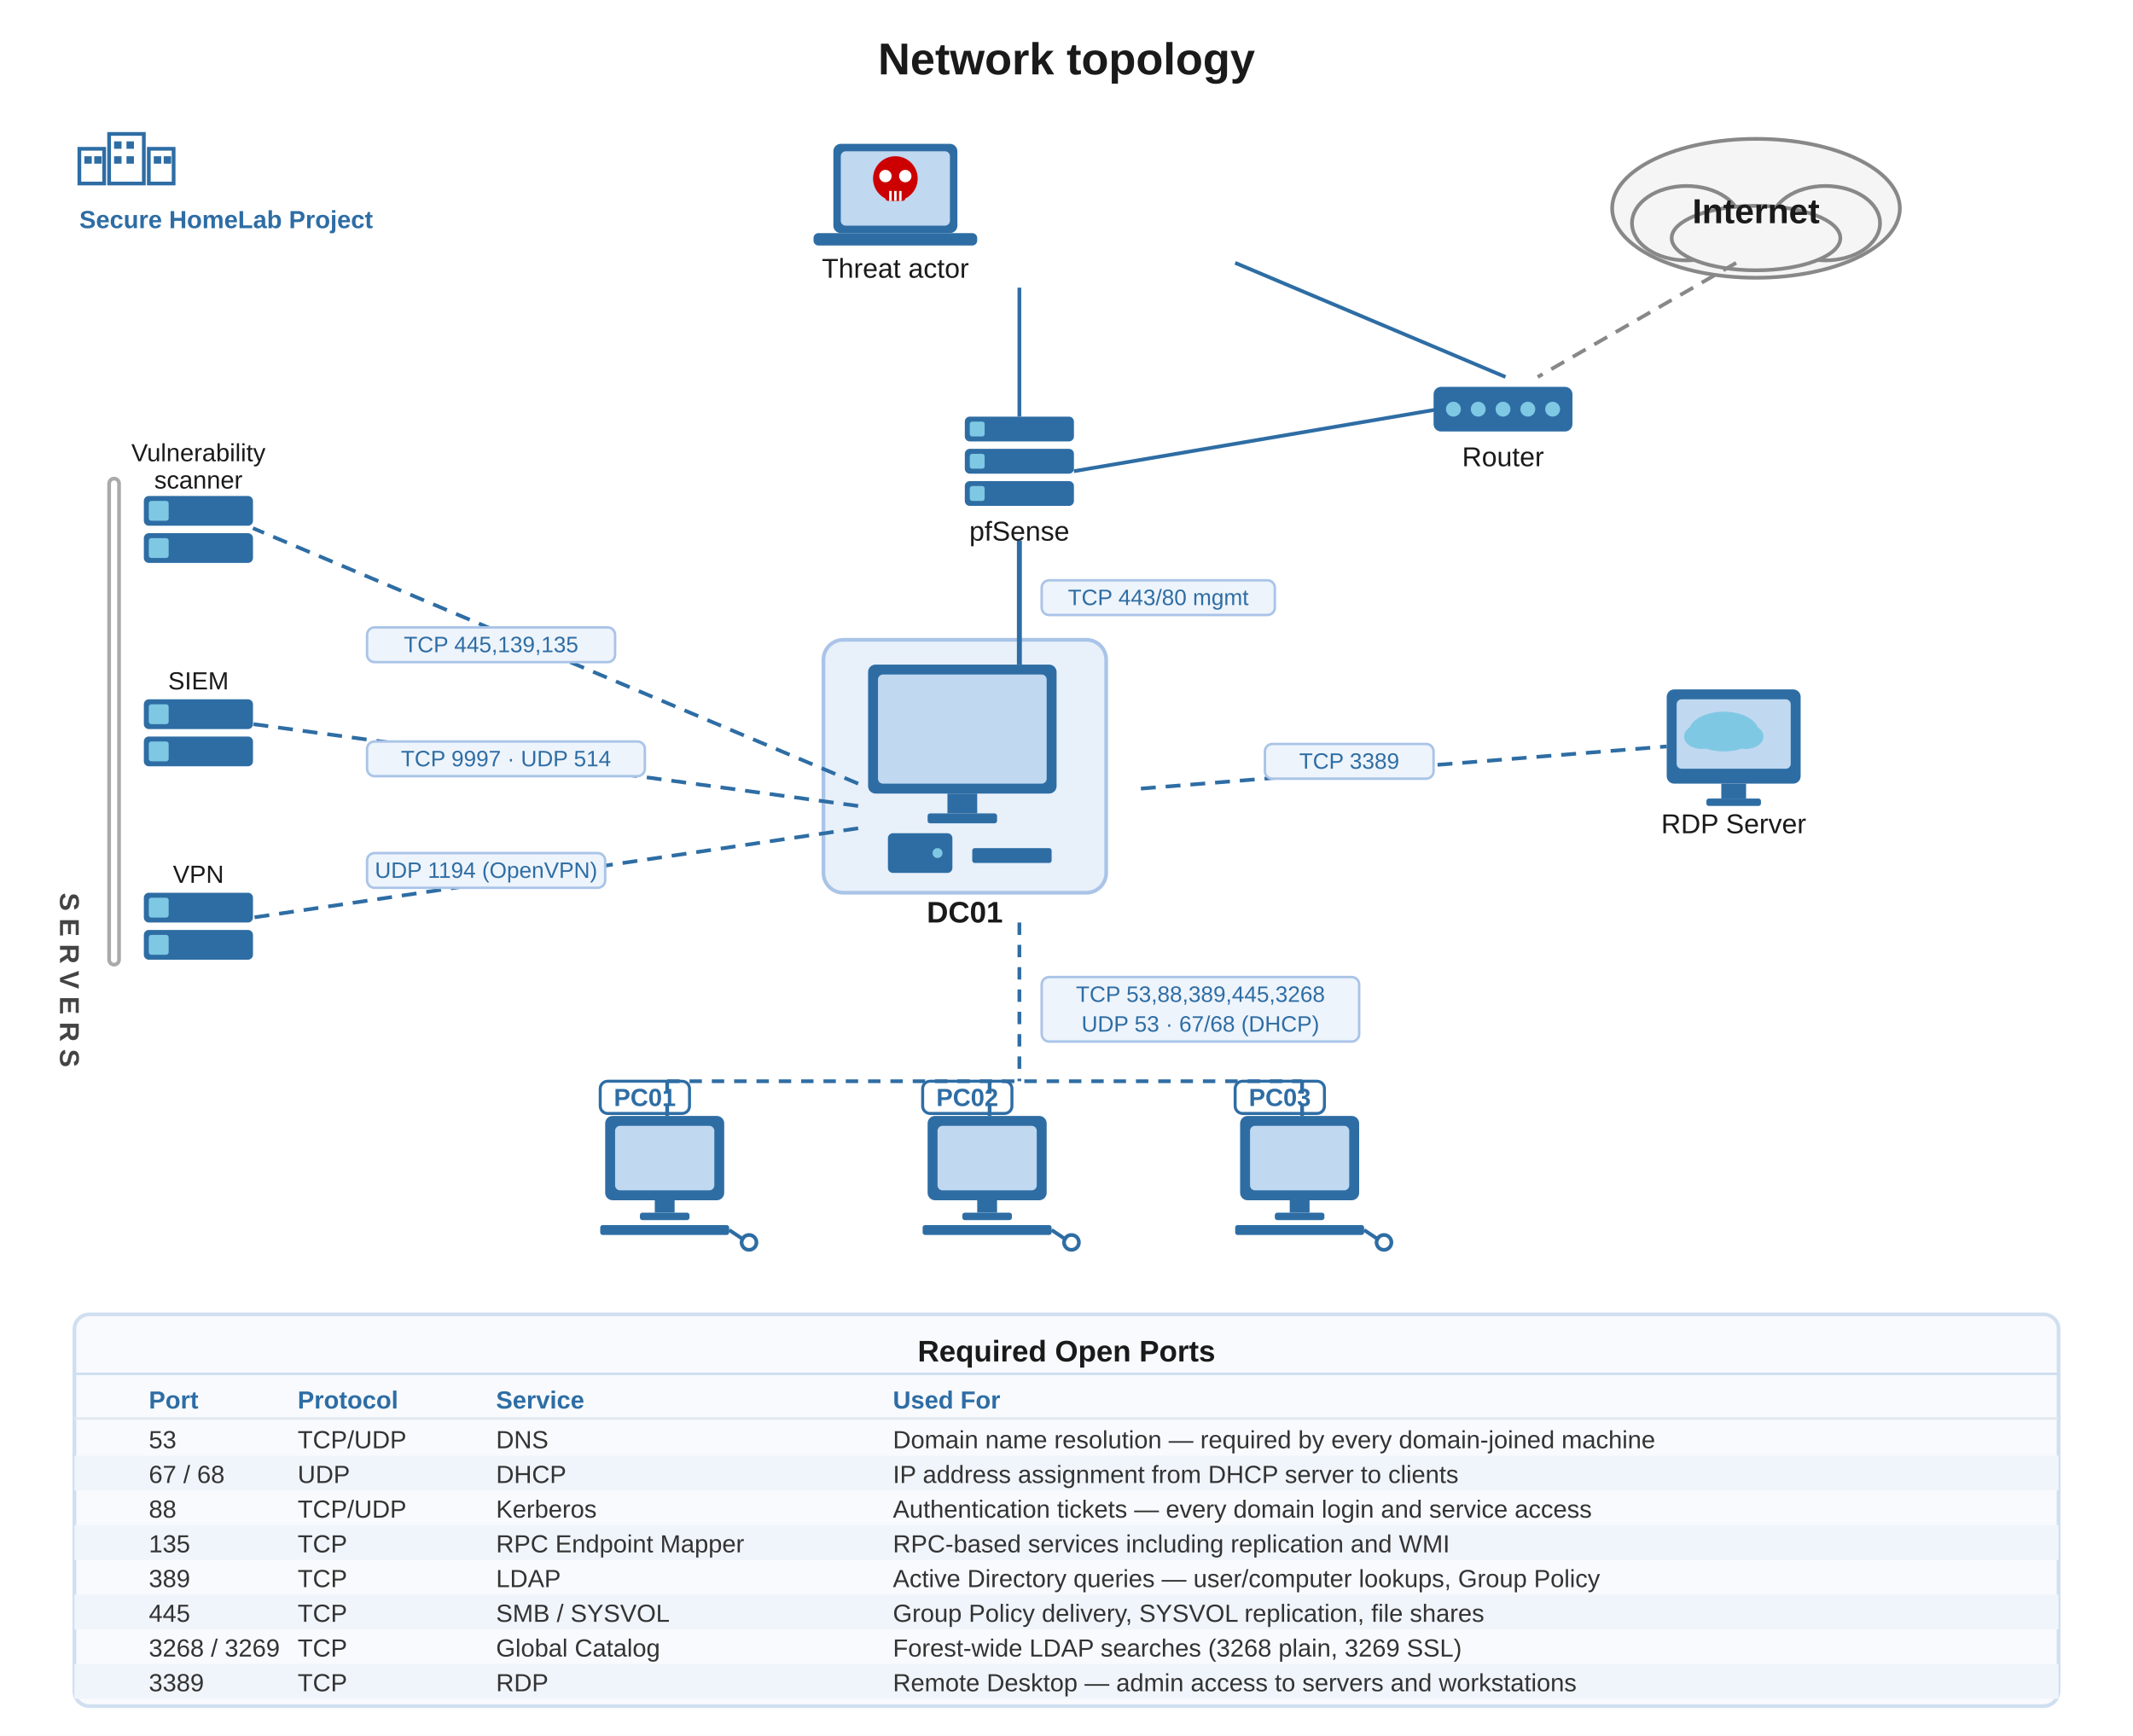
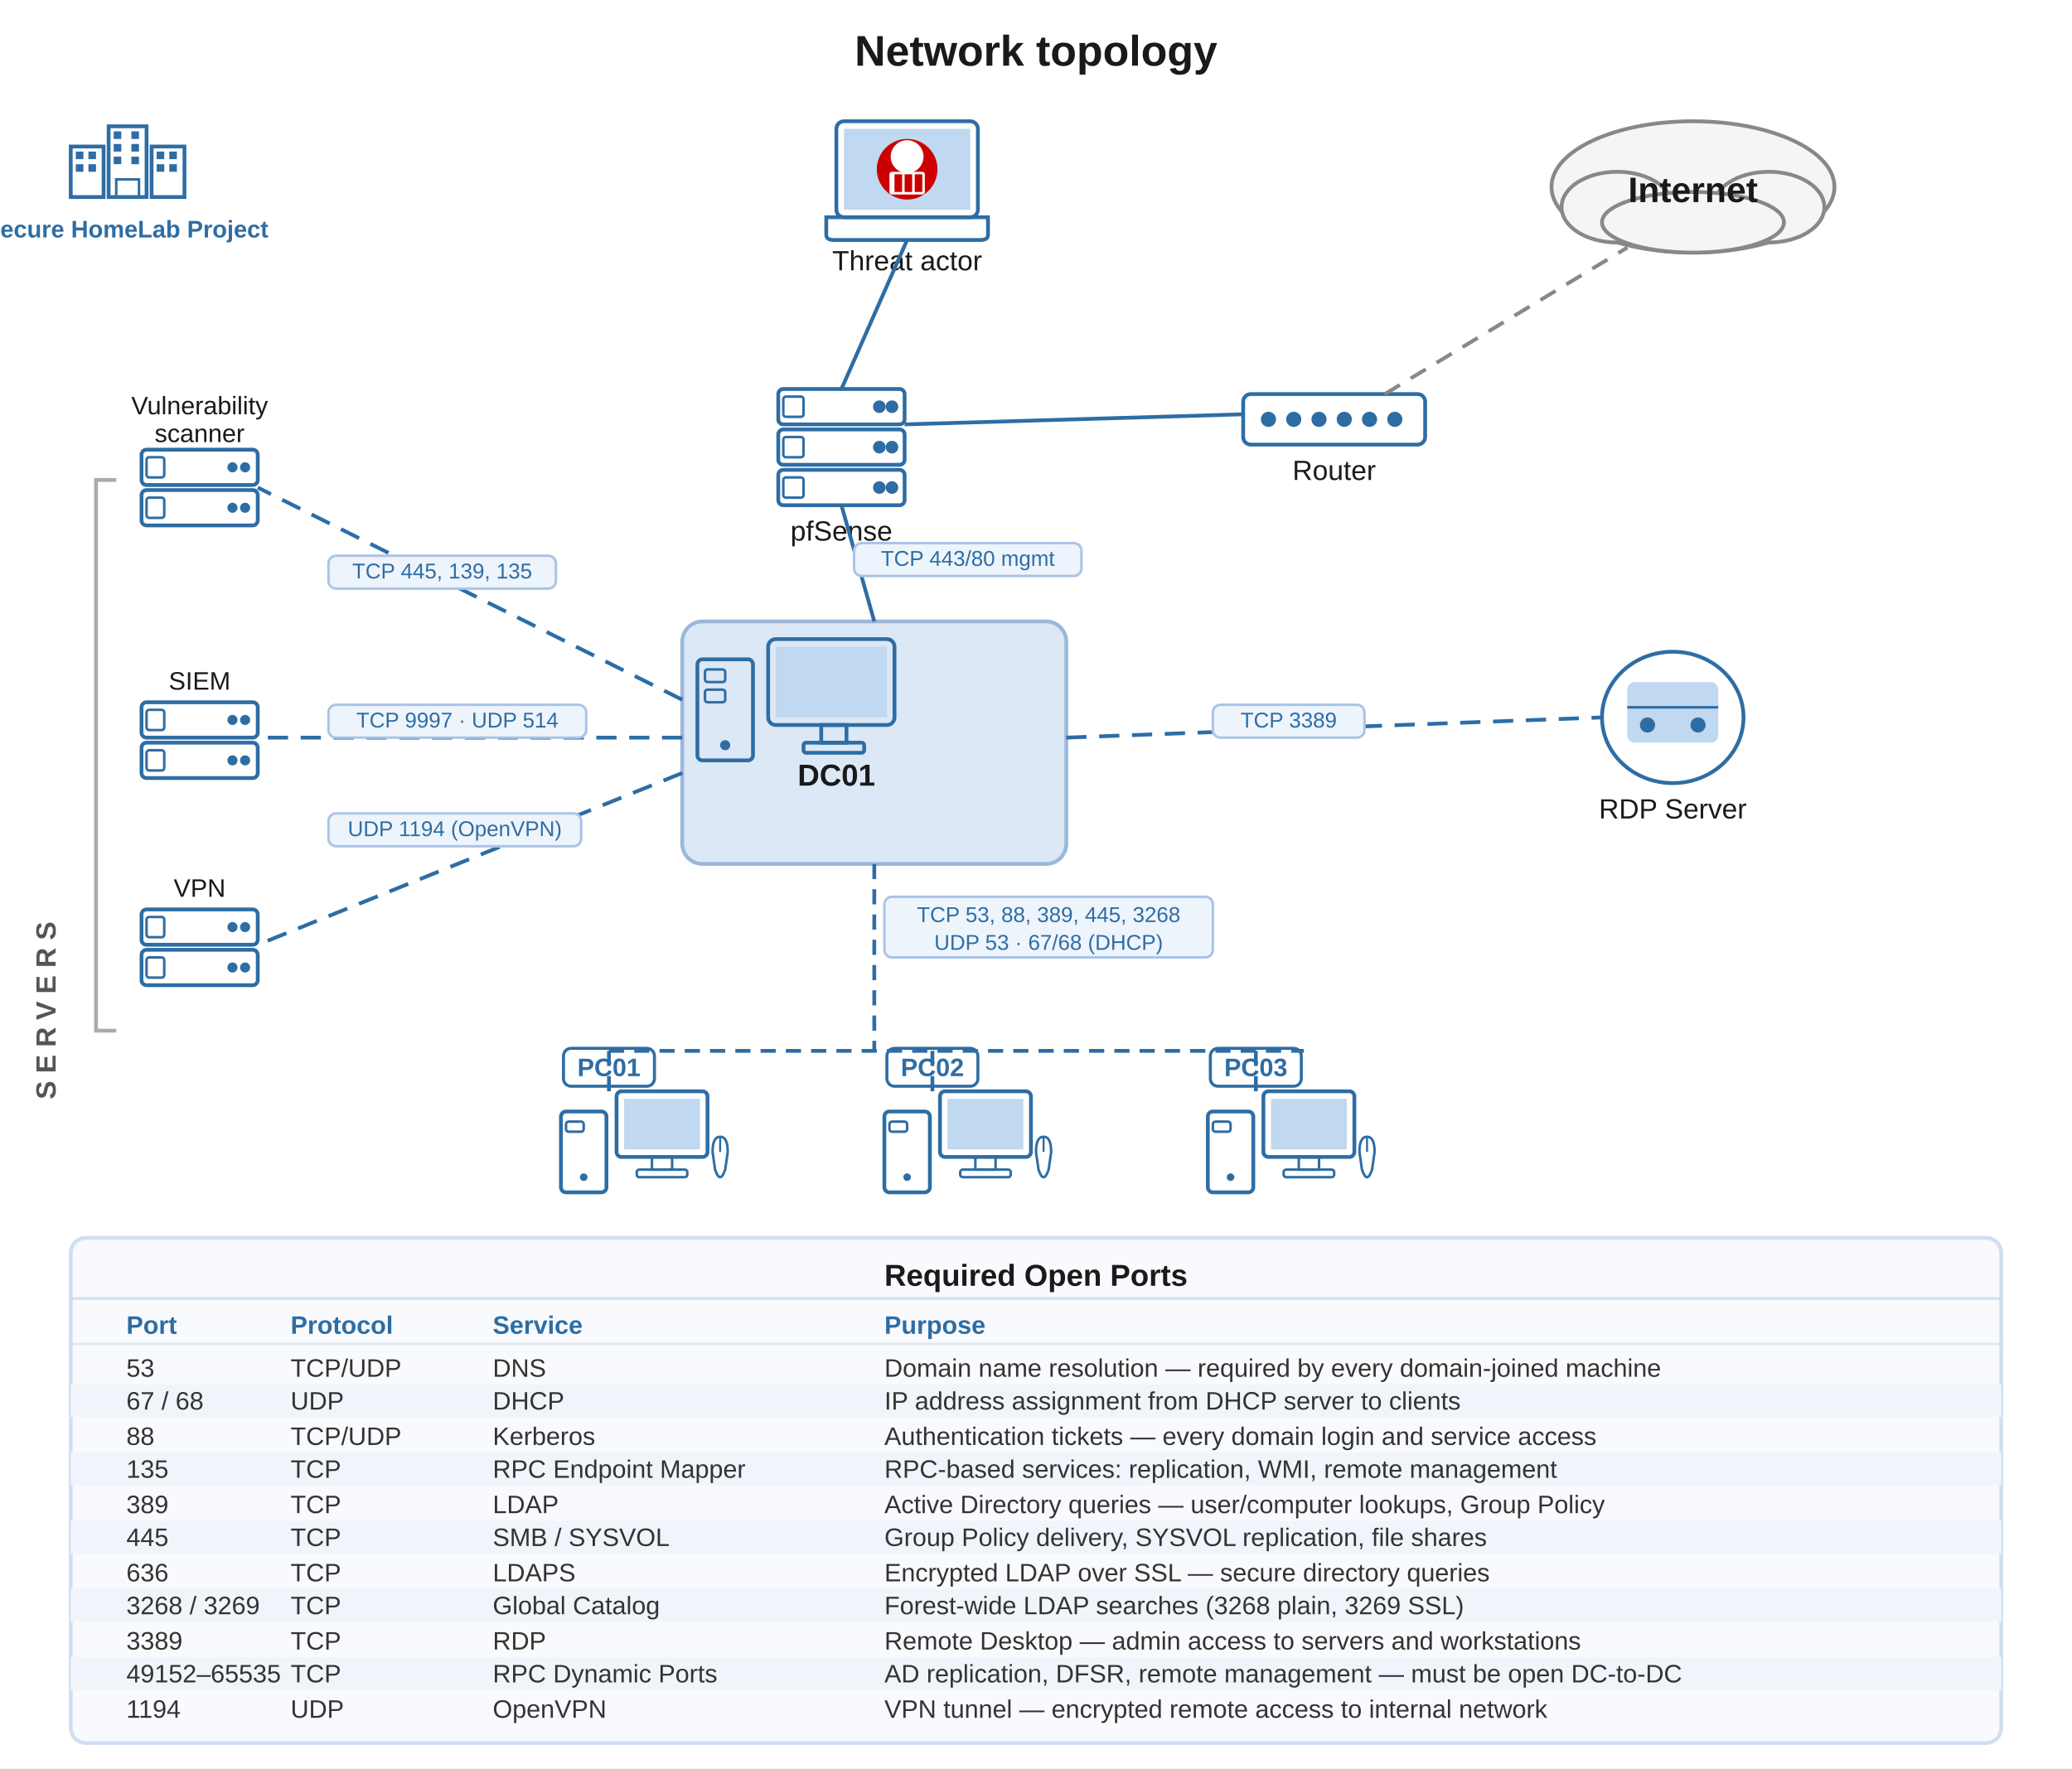
- <svg xmlns="http://www.w3.org/2000/svg" viewBox="0 0 860 700" font-family="Arial, sans-serif" font-size="12">
-   <rect width="860" height="700" fill="#ffffff" />
-   <text x="430" y="30" fill="#1a1a1a" font-size="18" font-weight="bold" text-anchor="middle">Network topology</text>
-   <g transform="translate(32,48)">
-     <rect x="0" y="12" width="10" height="14" fill="none" stroke="#2e6da4" stroke-width="1.5" />
-     <rect x="12" y="6" width="14" height="20" fill="none" stroke="#2e6da4" stroke-width="1.5" />
-     <rect x="28" y="12" width="10" height="14" fill="none" stroke="#2e6da4" stroke-width="1.5" />
-     <rect x="2" y="15" width="3" height="3" fill="#2e6da4" />
-     <rect x="6" y="15" width="3" height="3" fill="#2e6da4" />
-     <rect x="14" y="9" width="3" height="3" fill="#2e6da4" />
-     <rect x="19" y="9" width="3" height="3" fill="#2e6da4" />
-     <rect x="14" y="15" width="3" height="3" fill="#2e6da4" />
-     <rect x="19" y="15" width="3" height="3" fill="#2e6da4" />
-     <rect x="30" y="15" width="3" height="3" fill="#2e6da4" />
-     <rect x="34" y="15" width="3" height="3" fill="#2e6da4" />
-     <text x="0" y="44" fill="#2e6da4" font-size="10" font-weight="bold">Secure HomeLab Project</text>
-   </g>
-   <g transform="translate(648,48)">
-     <ellipse cx="60" cy="36" rx="58" ry="28" fill="#f5f5f5" stroke="#888" stroke-width="1.5" />
-     <ellipse cx="32" cy="42" rx="22" ry="15" fill="#f5f5f5" stroke="#888" stroke-width="1.5" />
-     <ellipse cx="88" cy="42" rx="22" ry="15" fill="#f5f5f5" stroke="#888" stroke-width="1.5" />
-     <ellipse cx="60" cy="48" rx="34" ry="13" fill="#f5f5f5" stroke="#888" stroke-width="1.5" />
-     <text x="60" y="42" fill="#1a1a1a" font-size="14" font-weight="bold" text-anchor="middle">Internet</text>
-   </g>
-   <g transform="translate(578,148)">
-     <rect x="0" y="8" width="56" height="18" rx="3" fill="#2e6da4" />
-     <circle cx="8" cy="17" r="3" fill="#7ec8e3" />
-     <circle cx="18" cy="17" r="3" fill="#7ec8e3" />
-     <circle cx="28" cy="17" r="3" fill="#7ec8e3" />
-     <circle cx="38" cy="17" r="3" fill="#7ec8e3" />
-     <circle cx="48" cy="17" r="3" fill="#7ec8e3" />
-     <text x="28" y="40" fill="#1a1a1a" font-size="11" text-anchor="middle">Router</text>
-   </g>
-   <g transform="translate(328,58)">
-     <rect x="8" y="0" width="50" height="36" rx="3" fill="#2e6da4" />
-     <rect x="11" y="3" width="44" height="30" rx="2" fill="#c0d8f0" />
-     <ellipse cx="33" cy="14" rx="9" ry="9" fill="#cc0000" />
-     <circle cx="29" cy="13" r="2.5" fill="white" />
-     <circle cx="37" cy="13" r="2.5" fill="white" />
-     <rect x="29" y="19" width="8" height="4" rx="1" fill="#cc0000" />
-     <line x1="31" y1="19" x2="31" y2="23" stroke="white" stroke-width="1" />
-     <line x1="33" y1="19" x2="33" y2="23" stroke="white" stroke-width="1" />
-     <line x1="35" y1="19" x2="35" y2="23" stroke="white" stroke-width="1" />
-     <rect x="0" y="36" width="66" height="5" rx="2" fill="#2e6da4" />
-     <text x="33" y="54" fill="#1a1a1a" font-size="11" text-anchor="middle">Threat actor</text>
-   </g>
-   <g transform="translate(389,168)">
-     <rect x="0" y="0" width="44" height="10" rx="2" fill="#2e6da4" />
-     <rect x="0" y="13" width="44" height="10" rx="2" fill="#2e6da4" />
-     <rect x="0" y="26" width="44" height="10" rx="2" fill="#2e6da4" />
-     <rect x="2" y="2" width="6" height="6" rx="1" fill="#7ec8e3" />
-     <rect x="2" y="15" width="6" height="6" rx="1" fill="#7ec8e3" />
-     <rect x="2" y="28" width="6" height="6" rx="1" fill="#7ec8e3" />
-     <text x="22" y="50" fill="#1a1a1a" font-size="11" text-anchor="middle">pfSense</text>
-   </g>
-   <g transform="translate(346,268)">
-     <rect x="-14" y="-10" width="114" height="102" rx="8" fill="#e8f0fa" stroke="#aac4e8" stroke-width="1.5" />
-     <rect x="4" y="0" width="76" height="52" rx="3" fill="#2e6da4" />
-     <rect x="8" y="4" width="68" height="44" rx="2" fill="#c0d8f0" />
-     <rect x="36" y="52" width="12" height="8" fill="#2e6da4" />
-     <rect x="28" y="60" width="28" height="4" rx="1" fill="#2e6da4" />
-     <rect x="12" y="68" width="26" height="16" rx="2" fill="#2e6da4" />
-     <circle cx="32" cy="76" r="2" fill="#7ec8e3" />
-     <rect x="46" y="74" width="32" height="6" rx="1" fill="#2e6da4" />
-     <text x="43" y="104" fill="#1a1a1a" font-size="12" font-weight="bold" text-anchor="middle">DC01</text>
-   </g>
-   <text x="28" y="360" fill="#444" font-size="11" font-weight="bold" writing-mode="tb" letter-spacing="3">SERVERS</text>
-   <g transform="translate(58,200)">
-     <rect x="0" y="0" width="44" height="12" rx="2" fill="#2e6da4" />
-     <rect x="0" y="15" width="44" height="12" rx="2" fill="#2e6da4" />
-     <rect x="2" y="2" width="8" height="8" rx="1" fill="#7ec8e3" />
-     <rect x="2" y="17" width="8" height="8" rx="1" fill="#7ec8e3" />
-     <text x="22" y="-14" fill="#1a1a1a" font-size="10" text-anchor="middle">Vulnerability</text>
-     <text x="22" y="-3" fill="#1a1a1a" font-size="10" text-anchor="middle">scanner</text>
-   </g>
-   <g transform="translate(58,282)">
-     <rect x="0" y="0" width="44" height="12" rx="2" fill="#2e6da4" />
-     <rect x="0" y="15" width="44" height="12" rx="2" fill="#2e6da4" />
-     <rect x="2" y="2" width="8" height="8" rx="1" fill="#7ec8e3" />
-     <rect x="2" y="17" width="8" height="8" rx="1" fill="#7ec8e3" />
-     <text x="22" y="-4" fill="#1a1a1a" font-size="10" text-anchor="middle">SIEM</text>
-   </g>
-   <g transform="translate(58,360)">
-     <rect x="0" y="0" width="44" height="12" rx="2" fill="#2e6da4" />
-     <rect x="0" y="15" width="44" height="12" rx="2" fill="#2e6da4" />
-     <rect x="2" y="2" width="8" height="8" rx="1" fill="#7ec8e3" />
-     <rect x="2" y="17" width="8" height="8" rx="1" fill="#7ec8e3" />
-     <text x="22" y="-4" fill="#1a1a1a" font-size="10" text-anchor="middle">VPN</text>
-   </g>
-   <rect x="44" y="193" width="4" height="196" rx="2" fill="none" stroke="#aaa" stroke-width="1.5" />
-   <g transform="translate(672,278)">
-     <rect x="0" y="0" width="54" height="38" rx="3" fill="#2e6da4" />
-     <rect x="4" y="4" width="46" height="28" rx="2" fill="#c0d8f0" />
-     <ellipse cx="23" cy="17" rx="14" ry="8" fill="#7ec8e3" />
-     <ellipse cx="14" cy="19" rx="7" ry="5" fill="#7ec8e3" />
-     <ellipse cx="32" cy="19" rx="7" ry="5" fill="#7ec8e3" />
-     <rect x="22" y="38" width="10" height="6" fill="#2e6da4" />
-     <rect x="16" y="44" width="22" height="3" rx="1" fill="#2e6da4" />
-     <text x="27" y="58" fill="#1a1a1a" font-size="11" text-anchor="middle">RDP Server</text>
-   </g>
-   <g transform="translate(242,450)">
-     <rect x="2" y="0" width="48" height="34" rx="3" fill="#2e6da4" />
-     <rect x="6" y="4" width="40" height="26" rx="2" fill="#c0d8f0" />
-     <rect x="22" y="34" width="8" height="5" fill="#2e6da4" />
-     <rect x="16" y="39" width="20" height="3" rx="1" fill="#2e6da4" />
-     <rect x="0" y="44" width="52" height="4" rx="1" fill="#2e6da4" />
-     <line x1="52" y1="46" x2="58" y2="50" stroke="#2e6da4" stroke-width="1.5" />
-     <circle cx="60" cy="51" r="3" fill="none" stroke="#2e6da4" stroke-width="1.5" />
-     <rect x="0" y="-14" width="36" height="13" rx="3" fill="white" stroke="#2e6da4" stroke-width="1.2" />
-     <text x="18" y="-4" fill="#2e6da4" font-size="10" text-anchor="middle" font-weight="bold">PC01</text>
-   </g>
-   <g transform="translate(372,450)">
-     <rect x="2" y="0" width="48" height="34" rx="3" fill="#2e6da4" />
-     <rect x="6" y="4" width="40" height="26" rx="2" fill="#c0d8f0" />
-     <rect x="22" y="34" width="8" height="5" fill="#2e6da4" />
-     <rect x="16" y="39" width="20" height="3" rx="1" fill="#2e6da4" />
-     <rect x="0" y="44" width="52" height="4" rx="1" fill="#2e6da4" />
-     <line x1="52" y1="46" x2="58" y2="50" stroke="#2e6da4" stroke-width="1.5" />
-     <circle cx="60" cy="51" r="3" fill="none" stroke="#2e6da4" stroke-width="1.5" />
-     <rect x="0" y="-14" width="36" height="13" rx="3" fill="white" stroke="#2e6da4" stroke-width="1.2" />
-     <text x="18" y="-4" fill="#2e6da4" font-size="10" text-anchor="middle" font-weight="bold">PC02</text>
-   </g>
-   <g transform="translate(498,450)">
-     <rect x="2" y="0" width="48" height="34" rx="3" fill="#2e6da4" />
-     <rect x="6" y="4" width="40" height="26" rx="2" fill="#c0d8f0" />
-     <rect x="22" y="34" width="8" height="5" fill="#2e6da4" />
-     <rect x="16" y="39" width="20" height="3" rx="1" fill="#2e6da4" />
-     <rect x="0" y="44" width="52" height="4" rx="1" fill="#2e6da4" />
-     <line x1="52" y1="46" x2="58" y2="50" stroke="#2e6da4" stroke-width="1.5" />
-     <circle cx="60" cy="51" r="3" fill="none" stroke="#2e6da4" stroke-width="1.5" />
-     <rect x="0" y="-14" width="36" height="13" rx="3" fill="white" stroke="#2e6da4" stroke-width="1.2" />
-     <text x="18" y="-4" fill="#2e6da4" font-size="10" text-anchor="middle" font-weight="bold">PC03</text>
-   </g>
-   <line x1="700" y1="106" x2="620" y2="152" stroke="#888" stroke-width="1.5" stroke-dasharray="6,4" />
-   <line x1="498" y1="106" x2="607" y2="152" stroke="#2e6da4" stroke-width="1.5" />
-   <line x1="411" y1="116" x2="411" y2="168" stroke="#2e6da4" stroke-width="1.5" />
-   <line x1="580" y1="165" x2="433" y2="190" stroke="#2e6da4" stroke-width="1.5" />
-   <line x1="411" y1="218" x2="411" y2="268" stroke="#2e6da4" stroke-width="2" />
-   <line x1="346" y1="316" x2="102" y2="213" stroke="#2e6da4" stroke-width="1.5" stroke-dasharray="6,4" />
-   <line x1="346" y1="325" x2="102" y2="292" stroke="#2e6da4" stroke-width="1.5" stroke-dasharray="6,4" />
-   <line x1="346" y1="334" x2="102" y2="370" stroke="#2e6da4" stroke-width="1.5" stroke-dasharray="6,4" />
-   <line x1="460" y1="318" x2="672" y2="301" stroke="#2e6da4" stroke-width="1.5" stroke-dasharray="6,4" />
-   <line x1="411" y1="372" x2="411" y2="436" stroke="#2e6da4" stroke-width="1.5" stroke-dasharray="5,4" />
-   <line x1="269" y1="436" x2="525" y2="436" stroke="#2e6da4" stroke-width="1.5" stroke-dasharray="5,4" />
-   <line x1="269" y1="436" x2="269" y2="450" stroke="#2e6da4" stroke-width="1.5" stroke-dasharray="5,4" />
-   <line x1="399" y1="436" x2="399" y2="450" stroke="#2e6da4" stroke-width="1.5" stroke-dasharray="5,4" />
-   <line x1="525" y1="436" x2="525" y2="450" stroke="#2e6da4" stroke-width="1.5" stroke-dasharray="5,4" />
-   <rect x="420" y="234" width="94" height="14" rx="3" fill="#eef4fb" stroke="#aac4e8" stroke-width="1" />
-   <text x="467" y="244" fill="#2e6da4" font-size="9" text-anchor="middle">TCP 443/80 mgmt</text>
-   <rect x="148" y="253" width="100" height="14" rx="3" fill="#eef4fb" stroke="#aac4e8" stroke-width="1" />
-   <text x="198" y="263" fill="#2e6da4" font-size="9" text-anchor="middle">TCP 445,139,135</text>
-   <rect x="148" y="299" width="112" height="14" rx="3" fill="#eef4fb" stroke="#aac4e8" stroke-width="1" />
-   <text x="204" y="309" fill="#2e6da4" font-size="9" text-anchor="middle">TCP 9997 · UDP 514</text>
-   <rect x="148" y="344" width="96" height="14" rx="3" fill="#eef4fb" stroke="#aac4e8" stroke-width="1" />
-   <text x="196" y="354" fill="#2e6da4" font-size="9" text-anchor="middle">UDP 1194 (OpenVPN)</text>
-   <rect x="510" y="300" width="68" height="14" rx="3" fill="#eef4fb" stroke="#aac4e8" stroke-width="1" />
-   <text x="544" y="310" fill="#2e6da4" font-size="9" text-anchor="middle">TCP 3389</text>
-   <rect x="420" y="394" width="128" height="26" rx="3" fill="#eef4fb" stroke="#aac4e8" stroke-width="1" />
-   <text x="484" y="404" fill="#2e6da4" font-size="9" text-anchor="middle">TCP 53,88,389,445,3268</text>
-   <text x="484" y="416" fill="#2e6da4" font-size="9" text-anchor="middle">UDP 53 · 67/68 (DHCP)</text>
-   <rect x="30" y="530" width="800" height="158" rx="6" fill="#f8fafd" stroke="#d0dff0" stroke-width="1.5" />
-   <text x="430" y="549" fill="#1a1a1a" font-size="12" font-weight="bold" text-anchor="middle">Required Open Ports</text>
-   <line x1="30" y1="554" x2="830" y2="554" stroke="#d0dff0" stroke-width="1" />
-   <text x="60" y="568" fill="#2e6da4" font-size="10" font-weight="bold">Port</text>
-   <text x="120" y="568" fill="#2e6da4" font-size="10" font-weight="bold">Protocol</text>
-   <text x="200" y="568" fill="#2e6da4" font-size="10" font-weight="bold">Service</text>
-   <text x="360" y="568" fill="#2e6da4" font-size="10" font-weight="bold">Used For</text>
-   <line x1="30" y1="572" x2="830" y2="572" stroke="#e0e8f0" stroke-width="1" />
-   <text x="60" y="584" fill="#333" font-size="10">53</text>
-   <text x="120" y="584" fill="#333" font-size="10">TCP/UDP</text>
-   <text x="200" y="584" fill="#333" font-size="10">DNS</text>
-   <text x="360" y="584" fill="#333" font-size="10">Domain name resolution — required by every domain-joined machine</text>
-   <rect x="30" y="587" width="800" height="14" fill="#f0f5fb" />
-   <text x="60" y="598" fill="#333" font-size="10">67 / 68</text>
-   <text x="120" y="598" fill="#333" font-size="10">UDP</text>
-   <text x="200" y="598" fill="#333" font-size="10">DHCP</text>
-   <text x="360" y="598" fill="#333" font-size="10">IP address assignment from DHCP server to clients</text>
-   <text x="60" y="612" fill="#333" font-size="10">88</text>
-   <text x="120" y="612" fill="#333" font-size="10">TCP/UDP</text>
-   <text x="200" y="612" fill="#333" font-size="10">Kerberos</text>
-   <text x="360" y="612" fill="#333" font-size="10">Authentication tickets — every domain login and service access</text>
-   <rect x="30" y="615" width="800" height="14" fill="#f0f5fb" />
-   <text x="60" y="626" fill="#333" font-size="10">135</text>
-   <text x="120" y="626" fill="#333" font-size="10">TCP</text>
-   <text x="200" y="626" fill="#333" font-size="10">RPC Endpoint Mapper</text>
-   <text x="360" y="626" fill="#333" font-size="10">RPC-based services including replication and WMI</text>
-   <text x="60" y="640" fill="#333" font-size="10">389</text>
-   <text x="120" y="640" fill="#333" font-size="10">TCP</text>
-   <text x="200" y="640" fill="#333" font-size="10">LDAP</text>
-   <text x="360" y="640" fill="#333" font-size="10">Active Directory queries — user/computer lookups, Group Policy</text>
-   <rect x="30" y="643" width="800" height="14" fill="#f0f5fb" />
-   <text x="60" y="654" fill="#333" font-size="10">445</text>
-   <text x="120" y="654" fill="#333" font-size="10">TCP</text>
-   <text x="200" y="654" fill="#333" font-size="10">SMB / SYSVOL</text>
-   <text x="360" y="654" fill="#333" font-size="10">Group Policy delivery, SYSVOL replication, file shares</text>
-   <text x="60" y="668" fill="#333" font-size="10">3268 / 3269</text>
-   <text x="120" y="668" fill="#333" font-size="10">TCP</text>
-   <text x="200" y="668" fill="#333" font-size="10">Global Catalog</text>
-   <text x="360" y="668" fill="#333" font-size="10">Forest-wide LDAP searches (3268 plain, 3269 SSL)</text>
-   <rect x="30" y="671" width="800" height="14" fill="#f0f5fb" />
-   <text x="60" y="682" fill="#333" font-size="10">3389</text>
-   <text x="120" y="682" fill="#333" font-size="10">TCP</text>
-   <text x="200" y="682" fill="#333" font-size="10">RDP</text>
-   <text x="360" y="682" fill="#333" font-size="10">Remote Desktop — admin access to servers and workstations</text>
+ <svg xmlns="http://www.w3.org/2000/svg" viewBox="0 0 820 700" font-family="Arial, sans-serif">
+   <rect width="820" height="700" fill="#ffffff" />
+   <text x="410" y="26" fill="#1a1a1a" font-size="17" font-weight="bold" text-anchor="middle">Network topology</text>
+   <g transform="translate(28,42)">
+     <rect x="0" y="16" width="13" height="20" fill="none" stroke="#2e6da4" stroke-width="1.5" />
+     <rect x="2" y="18" width="3" height="3" fill="#2e6da4" />
+     <rect x="7" y="18" width="3" height="3" fill="#2e6da4" />
+     <rect x="2" y="23" width="3" height="3" fill="#2e6da4" />
+     <rect x="7" y="23" width="3" height="3" fill="#2e6da4" />
+     <rect x="15" y="8" width="15" height="28" fill="none" stroke="#2e6da4" stroke-width="1.5" />
+     <rect x="17" y="10" width="3" height="3" fill="#2e6da4" />
+     <rect x="24" y="10" width="3" height="3" fill="#2e6da4" />
+     <rect x="17" y="15" width="3" height="3" fill="#2e6da4" />
+     <rect x="24" y="15" width="3" height="3" fill="#2e6da4" />
+     <rect x="17" y="20" width="3" height="3" fill="#2e6da4" />
+     <rect x="24" y="20" width="3" height="3" fill="#2e6da4" />
+     <rect x="18" y="29" width="9" height="7" fill="none" stroke="#2e6da4" stroke-width="1" />
+     <rect x="32" y="16" width="13" height="20" fill="none" stroke="#2e6da4" stroke-width="1.5" />
+     <rect x="34" y="18" width="3" height="3" fill="#2e6da4" />
+     <rect x="39" y="18" width="3" height="3" fill="#2e6da4" />
+     <rect x="34" y="23" width="3" height="3" fill="#2e6da4" />
+     <rect x="39" y="23" width="3" height="3" fill="#2e6da4" />
+     <text x="22" y="52" fill="#2e6da4" font-size="9.5" text-anchor="middle" font-weight="bold">Secure HomeLab Project</text>
+   </g>
+   <g transform="translate(327,48)">
+     <rect x="4" y="0" width="56" height="38" rx="3" fill="none" stroke="#2e6da4" stroke-width="1.5" />
+     <rect x="7" y="3" width="50" height="32" fill="#c0d8f0" />
+     <circle cx="32" cy="19" r="12" fill="#cc0000" />
+     <circle cx="32" cy="14" r="6.5" fill="white" />
+     <rect x="25" y="20" width="14" height="9" rx="1" fill="white" />
+     <rect x="27" y="21" width="3" height="7" fill="#cc0000" />
+     <rect x="31" y="21" width="3" height="7" fill="#cc0000" />
+     <rect x="35" y="21" width="3" height="7" fill="#cc0000" />
+     <path d="M0,38 L64,38 L64,45 Q64,47 61,47 L3,47 Q0,47 0,45 Z" fill="none" stroke="#2e6da4" stroke-width="1.5" />
+     <text x="32" y="59" fill="#1a1a1a" font-size="11" text-anchor="middle">Threat actor</text>
+   </g>
+   <g transform="translate(610,40)">
+     <ellipse cx="60" cy="34" rx="56" ry="26" fill="#f5f5f5" stroke="#888" stroke-width="1.5" />
+     <ellipse cx="30" cy="42" rx="22" ry="14" fill="#f5f5f5" stroke="#888" stroke-width="1.5" />
+     <ellipse cx="90" cy="42" rx="22" ry="14" fill="#f5f5f5" stroke="#888" stroke-width="1.5" />
+     <ellipse cx="60" cy="48" rx="36" ry="12" fill="#f5f5f5" stroke="#888" stroke-width="1.5" />
+     <text x="60" y="40" fill="#1a1a1a" font-size="14" font-weight="bold" text-anchor="middle">Internet</text>
+   </g>
+   <g transform="translate(308,154)">
+     <rect x="0" y="0" width="50" height="14" rx="2" fill="none" stroke="#2e6da4" stroke-width="1.5" />
+     <rect x="2" y="3" width="8" height="8" rx="1" fill="none" stroke="#2e6da4" stroke-width="1" />
+     <circle cx="40" cy="7" r="2.5" fill="#2e6da4" />
+     <circle cx="45" cy="7" r="2.5" fill="#2e6da4" />
+     <rect x="0" y="16" width="50" height="14" rx="2" fill="none" stroke="#2e6da4" stroke-width="1.5" />
+     <rect x="2" y="19" width="8" height="8" rx="1" fill="none" stroke="#2e6da4" stroke-width="1" />
+     <circle cx="40" cy="23" r="2.5" fill="#2e6da4" />
+     <circle cx="45" cy="23" r="2.5" fill="#2e6da4" />
+     <rect x="0" y="32" width="50" height="14" rx="2" fill="none" stroke="#2e6da4" stroke-width="1.5" />
+     <rect x="2" y="35" width="8" height="8" rx="1" fill="none" stroke="#2e6da4" stroke-width="1" />
+     <circle cx="40" cy="39" r="2.5" fill="#2e6da4" />
+     <circle cx="45" cy="39" r="2.5" fill="#2e6da4" />
+     <text x="25" y="60" fill="#1a1a1a" font-size="11" text-anchor="middle">pfSense</text>
+   </g>
+   <g transform="translate(492,156)">
+     <rect x="0" y="0" width="72" height="20" rx="3" fill="none" stroke="#2e6da4" stroke-width="1.5" />
+     <circle cx="10" cy="10" r="3" fill="#2e6da4" />
+     <circle cx="20" cy="10" r="3" fill="#2e6da4" />
+     <circle cx="30" cy="10" r="3" fill="#2e6da4" />
+     <circle cx="40" cy="10" r="3" fill="#2e6da4" />
+     <circle cx="50" cy="10" r="3" fill="#2e6da4" />
+     <circle cx="60" cy="10" r="3" fill="#2e6da4" />
+     <text x="36" y="34" fill="#1a1a1a" font-size="11" text-anchor="middle">Router</text>
+   </g>
+   <text transform="translate(22,400) rotate(-90)" fill="#555" font-size="11" font-weight="bold" text-anchor="middle" letter-spacing="3">SERVERS</text>
+   <path d="M46,190 L38,190 L38,408 L46,408" fill="none" stroke="#aaa" stroke-width="1.5" />
+   <g transform="translate(56,178)">
+     <text x="23" y="-14" fill="#1a1a1a" font-size="10" text-anchor="middle">Vulnerability</text>
+     <text x="23" y="-3" fill="#1a1a1a" font-size="10" text-anchor="middle">scanner</text>
+     <rect x="0" y="0" width="46" height="14" rx="2" fill="none" stroke="#2e6da4" stroke-width="1.5" />
+     <rect x="2" y="3" width="7" height="8" rx="1" fill="none" stroke="#2e6da4" stroke-width="1" />
+     <circle cx="36" cy="7" r="2" fill="#2e6da4" />
+     <circle cx="41" cy="7" r="2" fill="#2e6da4" />
+     <rect x="0" y="16" width="46" height="14" rx="2" fill="none" stroke="#2e6da4" stroke-width="1.5" />
+     <rect x="2" y="19" width="7" height="8" rx="1" fill="none" stroke="#2e6da4" stroke-width="1" />
+     <circle cx="36" cy="23" r="2" fill="#2e6da4" />
+     <circle cx="41" cy="23" r="2" fill="#2e6da4" />
+   </g>
+   <g transform="translate(56,278)">
+     <text x="23" y="-5" fill="#1a1a1a" font-size="10" text-anchor="middle">SIEM</text>
+     <rect x="0" y="0" width="46" height="14" rx="2" fill="none" stroke="#2e6da4" stroke-width="1.5" />
+     <rect x="2" y="3" width="7" height="8" rx="1" fill="none" stroke="#2e6da4" stroke-width="1" />
+     <circle cx="36" cy="7" r="2" fill="#2e6da4" />
+     <circle cx="41" cy="7" r="2" fill="#2e6da4" />
+     <rect x="0" y="16" width="46" height="14" rx="2" fill="none" stroke="#2e6da4" stroke-width="1.5" />
+     <rect x="2" y="19" width="7" height="8" rx="1" fill="none" stroke="#2e6da4" stroke-width="1" />
+     <circle cx="36" cy="23" r="2" fill="#2e6da4" />
+     <circle cx="41" cy="23" r="2" fill="#2e6da4" />
+   </g>
+   <g transform="translate(56,360)">
+     <text x="23" y="-5" fill="#1a1a1a" font-size="10" text-anchor="middle">VPN</text>
+     <rect x="0" y="0" width="46" height="14" rx="2" fill="none" stroke="#2e6da4" stroke-width="1.5" />
+     <rect x="2" y="3" width="7" height="8" rx="1" fill="none" stroke="#2e6da4" stroke-width="1" />
+     <circle cx="36" cy="7" r="2" fill="#2e6da4" />
+     <circle cx="41" cy="7" r="2" fill="#2e6da4" />
+     <rect x="0" y="16" width="46" height="14" rx="2" fill="none" stroke="#2e6da4" stroke-width="1.5" />
+     <rect x="2" y="19" width="7" height="8" rx="1" fill="none" stroke="#2e6da4" stroke-width="1" />
+     <circle cx="36" cy="23" r="2" fill="#2e6da4" />
+     <circle cx="41" cy="23" r="2" fill="#2e6da4" />
+   </g>
+   <rect x="270" y="246" width="152" height="96" rx="8" fill="#dce8f5" stroke="#9ab8d8" stroke-width="1.5" />
+   <g transform="translate(276,253)">
+     <rect x="0" y="8" width="22" height="40" rx="2" fill="none" stroke="#2e6da4" stroke-width="1.5" />
+     <rect x="3" y="12" width="8" height="5" rx="1" fill="none" stroke="#2e6da4" stroke-width="1" />
+     <rect x="3" y="20" width="8" height="5" rx="1" fill="none" stroke="#2e6da4" stroke-width="1" />
+     <circle cx="11" cy="42" r="2" fill="#2e6da4" />
+     <rect x="28" y="0" width="50" height="34" rx="3" fill="none" stroke="#2e6da4" stroke-width="1.5" />
+     <rect x="31" y="3" width="44" height="28" fill="#c0d8f0" />
+     <rect x="49" y="34" width="10" height="7" fill="none" stroke="#2e6da4" stroke-width="1.5" />
+     <rect x="42" y="41" width="24" height="4" rx="1" fill="none" stroke="#2e6da4" stroke-width="1.5" />
+     <text x="55" y="58" fill="#1a1a1a" font-size="12" font-weight="bold" text-anchor="middle">DC01</text>
+   </g>
+   <g transform="translate(634,258)">
+     <ellipse cx="28" cy="26" rx="28" ry="26" fill="none" stroke="#2e6da4" stroke-width="1.5" />
+     <rect x="10" y="12" width="36" height="24" rx="3" fill="#c0d8f0" />
+     <line x1="10" y1="22" x2="46" y2="22" stroke="#2e6da4" stroke-width="1" />
+     <circle cx="18" cy="29" r="3" fill="#2e6da4" />
+     <circle cx="38" cy="29" r="3" fill="#2e6da4" />
+     <text x="28" y="66" fill="#1a1a1a" font-size="11" text-anchor="middle">RDP Server</text>
+   </g>
+   <g transform="translate(222,432)">
+     <rect x="1" y="-17" width="36" height="15" rx="3" fill="white" stroke="#2e6da4" stroke-width="1.2" />
+     <text x="19" y="-6" fill="#2e6da4" font-size="10" text-anchor="middle" font-weight="bold">PC01</text>
+     <rect x="0" y="8" width="18" height="32" rx="2" fill="none" stroke="#2e6da4" stroke-width="1.5" />
+     <rect x="2" y="12" width="7" height="4" rx="1" fill="none" stroke="#2e6da4" stroke-width="1" />
+     <circle cx="9" cy="34" r="1.5" fill="#2e6da4" />
+     <rect x="22" y="0" width="36" height="26" rx="2" fill="none" stroke="#2e6da4" stroke-width="1.5" />
+     <rect x="25" y="3" width="30" height="20" fill="#c0d8f0" />
+     <rect x="36" y="26" width="8" height="5" fill="none" stroke="#2e6da4" stroke-width="1" />
+     <rect x="30" y="31" width="20" height="3" rx="1" fill="none" stroke="#2e6da4" stroke-width="1" />
+     <path d="M60,24 Q60,18 63,18 Q66,18 66,24 L65,31 Q64,34 63,34 Q62,34 61,31 Z" fill="none" stroke="#2e6da4" stroke-width="1" />
+     <line x1="63" y1="18" x2="63" y2="24" stroke="#2e6da4" stroke-width="0.8" />
+   </g>
+   <g transform="translate(350,432)">
+     <rect x="1" y="-17" width="36" height="15" rx="3" fill="white" stroke="#2e6da4" stroke-width="1.2" />
+     <text x="19" y="-6" fill="#2e6da4" font-size="10" text-anchor="middle" font-weight="bold">PC02</text>
+     <rect x="0" y="8" width="18" height="32" rx="2" fill="none" stroke="#2e6da4" stroke-width="1.5" />
+     <rect x="2" y="12" width="7" height="4" rx="1" fill="none" stroke="#2e6da4" stroke-width="1" />
+     <circle cx="9" cy="34" r="1.5" fill="#2e6da4" />
+     <rect x="22" y="0" width="36" height="26" rx="2" fill="none" stroke="#2e6da4" stroke-width="1.5" />
+     <rect x="25" y="3" width="30" height="20" fill="#c0d8f0" />
+     <rect x="36" y="26" width="8" height="5" fill="none" stroke="#2e6da4" stroke-width="1" />
+     <rect x="30" y="31" width="20" height="3" rx="1" fill="none" stroke="#2e6da4" stroke-width="1" />
+     <path d="M60,24 Q60,18 63,18 Q66,18 66,24 L65,31 Q64,34 63,34 Q62,34 61,31 Z" fill="none" stroke="#2e6da4" stroke-width="1" />
+     <line x1="63" y1="18" x2="63" y2="24" stroke="#2e6da4" stroke-width="0.8" />
+   </g>
+   <g transform="translate(478,432)">
+     <rect x="1" y="-17" width="36" height="15" rx="3" fill="white" stroke="#2e6da4" stroke-width="1.2" />
+     <text x="19" y="-6" fill="#2e6da4" font-size="10" text-anchor="middle" font-weight="bold">PC03</text>
+     <rect x="0" y="8" width="18" height="32" rx="2" fill="none" stroke="#2e6da4" stroke-width="1.5" />
+     <rect x="2" y="12" width="7" height="4" rx="1" fill="none" stroke="#2e6da4" stroke-width="1" />
+     <circle cx="9" cy="34" r="1.5" fill="#2e6da4" />
+     <rect x="22" y="0" width="36" height="26" rx="2" fill="none" stroke="#2e6da4" stroke-width="1.5" />
+     <rect x="25" y="3" width="30" height="20" fill="#c0d8f0" />
+     <rect x="36" y="26" width="8" height="5" fill="none" stroke="#2e6da4" stroke-width="1" />
+     <rect x="30" y="31" width="20" height="3" rx="1" fill="none" stroke="#2e6da4" stroke-width="1" />
+     <path d="M60,24 Q60,18 63,18 Q66,18 66,24 L65,31 Q64,34 63,34 Q62,34 61,31 Z" fill="none" stroke="#2e6da4" stroke-width="1" />
+     <line x1="63" y1="18" x2="63" y2="24" stroke="#2e6da4" stroke-width="0.8" />
+   </g>
+   <line x1="359" y1="95" x2="333" y2="154" stroke="#2e6da4" stroke-width="1.5" />
+   <line x1="358" y1="168" x2="492" y2="164" stroke="#2e6da4" stroke-width="1.5" />
+   <line x1="548" y1="156" x2="644" y2="98" stroke="#888" stroke-width="1.5" stroke-dasharray="7,5" />
+   <line x1="333" y1="200" x2="346" y2="246" stroke="#2e6da4" stroke-width="1.5" />
+   <line x1="270" y1="277" x2="102" y2="193" stroke="#2e6da4" stroke-width="1.5" stroke-dasharray="8,5" />
+   <line x1="270" y1="292" x2="102" y2="292" stroke="#2e6da4" stroke-width="1.5" stroke-dasharray="8,5" />
+   <line x1="270" y1="306" x2="102" y2="374" stroke="#2e6da4" stroke-width="1.5" stroke-dasharray="8,5" />
+   <line x1="422" y1="292" x2="634" y2="284" stroke="#2e6da4" stroke-width="1.5" stroke-dasharray="8,5" />
+   <line x1="346" y1="342" x2="346" y2="416" stroke="#2e6da4" stroke-width="1.5" stroke-dasharray="6,4" />
+   <line x1="241" y1="416" x2="516" y2="416" stroke="#2e6da4" stroke-width="1.5" stroke-dasharray="6,4" />
+   <line x1="241" y1="416" x2="241" y2="432" stroke="#2e6da4" stroke-width="1.5" stroke-dasharray="6,4" />
+   <line x1="369" y1="416" x2="369" y2="432" stroke="#2e6da4" stroke-width="1.5" stroke-dasharray="6,4" />
+   <line x1="497" y1="416" x2="497" y2="432" stroke="#2e6da4" stroke-width="1.5" stroke-dasharray="6,4" />
+   <rect x="338" y="215" width="90" height="13" rx="3" fill="#eef4fb" stroke="#aac4e8" stroke-width="1" />
+   <text x="383" y="224" fill="#2e6da4" font-size="8.5" text-anchor="middle">TCP 443/80 mgmt</text>
+   <rect x="130" y="220" width="90" height="13" rx="3" fill="#eef4fb" stroke="#aac4e8" stroke-width="1" />
+   <text x="175" y="229" fill="#2e6da4" font-size="8.5" text-anchor="middle">TCP 445, 139, 135</text>
+   <rect x="130" y="279" width="102" height="13" rx="3" fill="#eef4fb" stroke="#aac4e8" stroke-width="1" />
+   <text x="181" y="288" fill="#2e6da4" font-size="8.5" text-anchor="middle">TCP 9997 · UDP 514</text>
+   <rect x="130" y="322" width="100" height="13" rx="3" fill="#eef4fb" stroke="#aac4e8" stroke-width="1" />
+   <text x="180" y="331" fill="#2e6da4" font-size="8.5" text-anchor="middle">UDP 1194 (OpenVPN)</text>
+   <rect x="480" y="279" width="60" height="13" rx="3" fill="#eef4fb" stroke="#aac4e8" stroke-width="1" />
+   <text x="510" y="288" fill="#2e6da4" font-size="8.5" text-anchor="middle">TCP 3389</text>
+   <rect x="350" y="355" width="130" height="24" rx="3" fill="#eef4fb" stroke="#aac4e8" stroke-width="1" />
+   <text x="415" y="365" fill="#2e6da4" font-size="8.5" text-anchor="middle">TCP 53, 88, 389, 445, 3268</text>
+   <text x="415" y="376" fill="#2e6da4" font-size="8.5" text-anchor="middle">UDP 53 · 67/68 (DHCP)</text>
+   <rect x="28" y="490" width="764" height="200" rx="6" fill="#f8fafd" stroke="#d0dff0" stroke-width="1.5" />
+   <text x="410" y="509" fill="#1a1a1a" font-size="12" font-weight="bold" text-anchor="middle">Required Open Ports</text>
+   <line x1="28" y1="514" x2="792" y2="514" stroke="#d0dff0" stroke-width="1" />
+   <text x="50" y="528" fill="#2e6da4" font-size="10" font-weight="bold">Port</text>
+   <text x="115" y="528" fill="#2e6da4" font-size="10" font-weight="bold">Protocol</text>
+   <text x="195" y="528" fill="#2e6da4" font-size="10" font-weight="bold">Service</text>
+   <text x="350" y="528" fill="#2e6da4" font-size="10" font-weight="bold">Purpose</text>
+   <line x1="28" y1="532" x2="792" y2="532" stroke="#e0e8f0" stroke-width="1" />
+   <text x="50" y="545" fill="#333" font-size="10">53</text>
+   <text x="115" y="545" fill="#333" font-size="10">TCP/UDP</text>
+   <text x="195" y="545" fill="#333" font-size="10">DNS</text>
+   <text x="350" y="545" fill="#333" font-size="10">Domain name resolution — required by every domain-joined machine</text>
+   <rect x="28" y="548" width="764" height="13" fill="#f0f5fb" />
+   <text x="50" y="558" fill="#333" font-size="10">67 / 68</text>
+   <text x="115" y="558" fill="#333" font-size="10">UDP</text>
+   <text x="195" y="558" fill="#333" font-size="10">DHCP</text>
+   <text x="350" y="558" fill="#333" font-size="10">IP address assignment from DHCP server to clients</text>
+   <text x="50" y="572" fill="#333" font-size="10">88</text>
+   <text x="115" y="572" fill="#333" font-size="10">TCP/UDP</text>
+   <text x="195" y="572" fill="#333" font-size="10">Kerberos</text>
+   <text x="350" y="572" fill="#333" font-size="10">Authentication tickets — every domain login and service access</text>
+   <rect x="28" y="575" width="764" height="13" fill="#f0f5fb" />
+   <text x="50" y="585" fill="#333" font-size="10">135</text>
+   <text x="115" y="585" fill="#333" font-size="10">TCP</text>
+   <text x="195" y="585" fill="#333" font-size="10">RPC Endpoint Mapper</text>
+   <text x="350" y="585" fill="#333" font-size="10">RPC-based services: replication, WMI, remote management</text>
+   <text x="50" y="599" fill="#333" font-size="10">389</text>
+   <text x="115" y="599" fill="#333" font-size="10">TCP</text>
+   <text x="195" y="599" fill="#333" font-size="10">LDAP</text>
+   <text x="350" y="599" fill="#333" font-size="10">Active Directory queries — user/computer lookups, Group Policy</text>
+   <rect x="28" y="602" width="764" height="13" fill="#f0f5fb" />
+   <text x="50" y="612" fill="#333" font-size="10">445</text>
+   <text x="115" y="612" fill="#333" font-size="10">TCP</text>
+   <text x="195" y="612" fill="#333" font-size="10">SMB / SYSVOL</text>
+   <text x="350" y="612" fill="#333" font-size="10">Group Policy delivery, SYSVOL replication, file shares</text>
+   <text x="50" y="626" fill="#333" font-size="10">636</text>
+   <text x="115" y="626" fill="#333" font-size="10">TCP</text>
+   <text x="195" y="626" fill="#333" font-size="10">LDAPS</text>
+   <text x="350" y="626" fill="#333" font-size="10">Encrypted LDAP over SSL — secure directory queries</text>
+   <rect x="28" y="629" width="764" height="13" fill="#f0f5fb" />
+   <text x="50" y="639" fill="#333" font-size="10">3268 / 3269</text>
+   <text x="115" y="639" fill="#333" font-size="10">TCP</text>
+   <text x="195" y="639" fill="#333" font-size="10">Global Catalog</text>
+   <text x="350" y="639" fill="#333" font-size="10">Forest-wide LDAP searches (3268 plain, 3269 SSL)</text>
+   <text x="50" y="653" fill="#333" font-size="10">3389</text>
+   <text x="115" y="653" fill="#333" font-size="10">TCP</text>
+   <text x="195" y="653" fill="#333" font-size="10">RDP</text>
+   <text x="350" y="653" fill="#333" font-size="10">Remote Desktop — admin access to servers and workstations</text>
+   <rect x="28" y="656" width="764" height="13" fill="#f0f5fb" />
+   <text x="50" y="666" fill="#333" font-size="10">49152–65535</text>
+   <text x="115" y="666" fill="#333" font-size="10">TCP</text>
+   <text x="195" y="666" fill="#333" font-size="10">RPC Dynamic Ports</text>
+   <text x="350" y="666" fill="#333" font-size="10">AD replication, DFSR, remote management — must be open DC-to-DC</text>
+   <text x="50" y="680" fill="#333" font-size="10">1194</text>
+   <text x="115" y="680" fill="#333" font-size="10">UDP</text>
+   <text x="195" y="680" fill="#333" font-size="10">OpenVPN</text>
+   <text x="350" y="680" fill="#333" font-size="10">VPN tunnel — encrypted remote access to internal network</text>
</svg>
